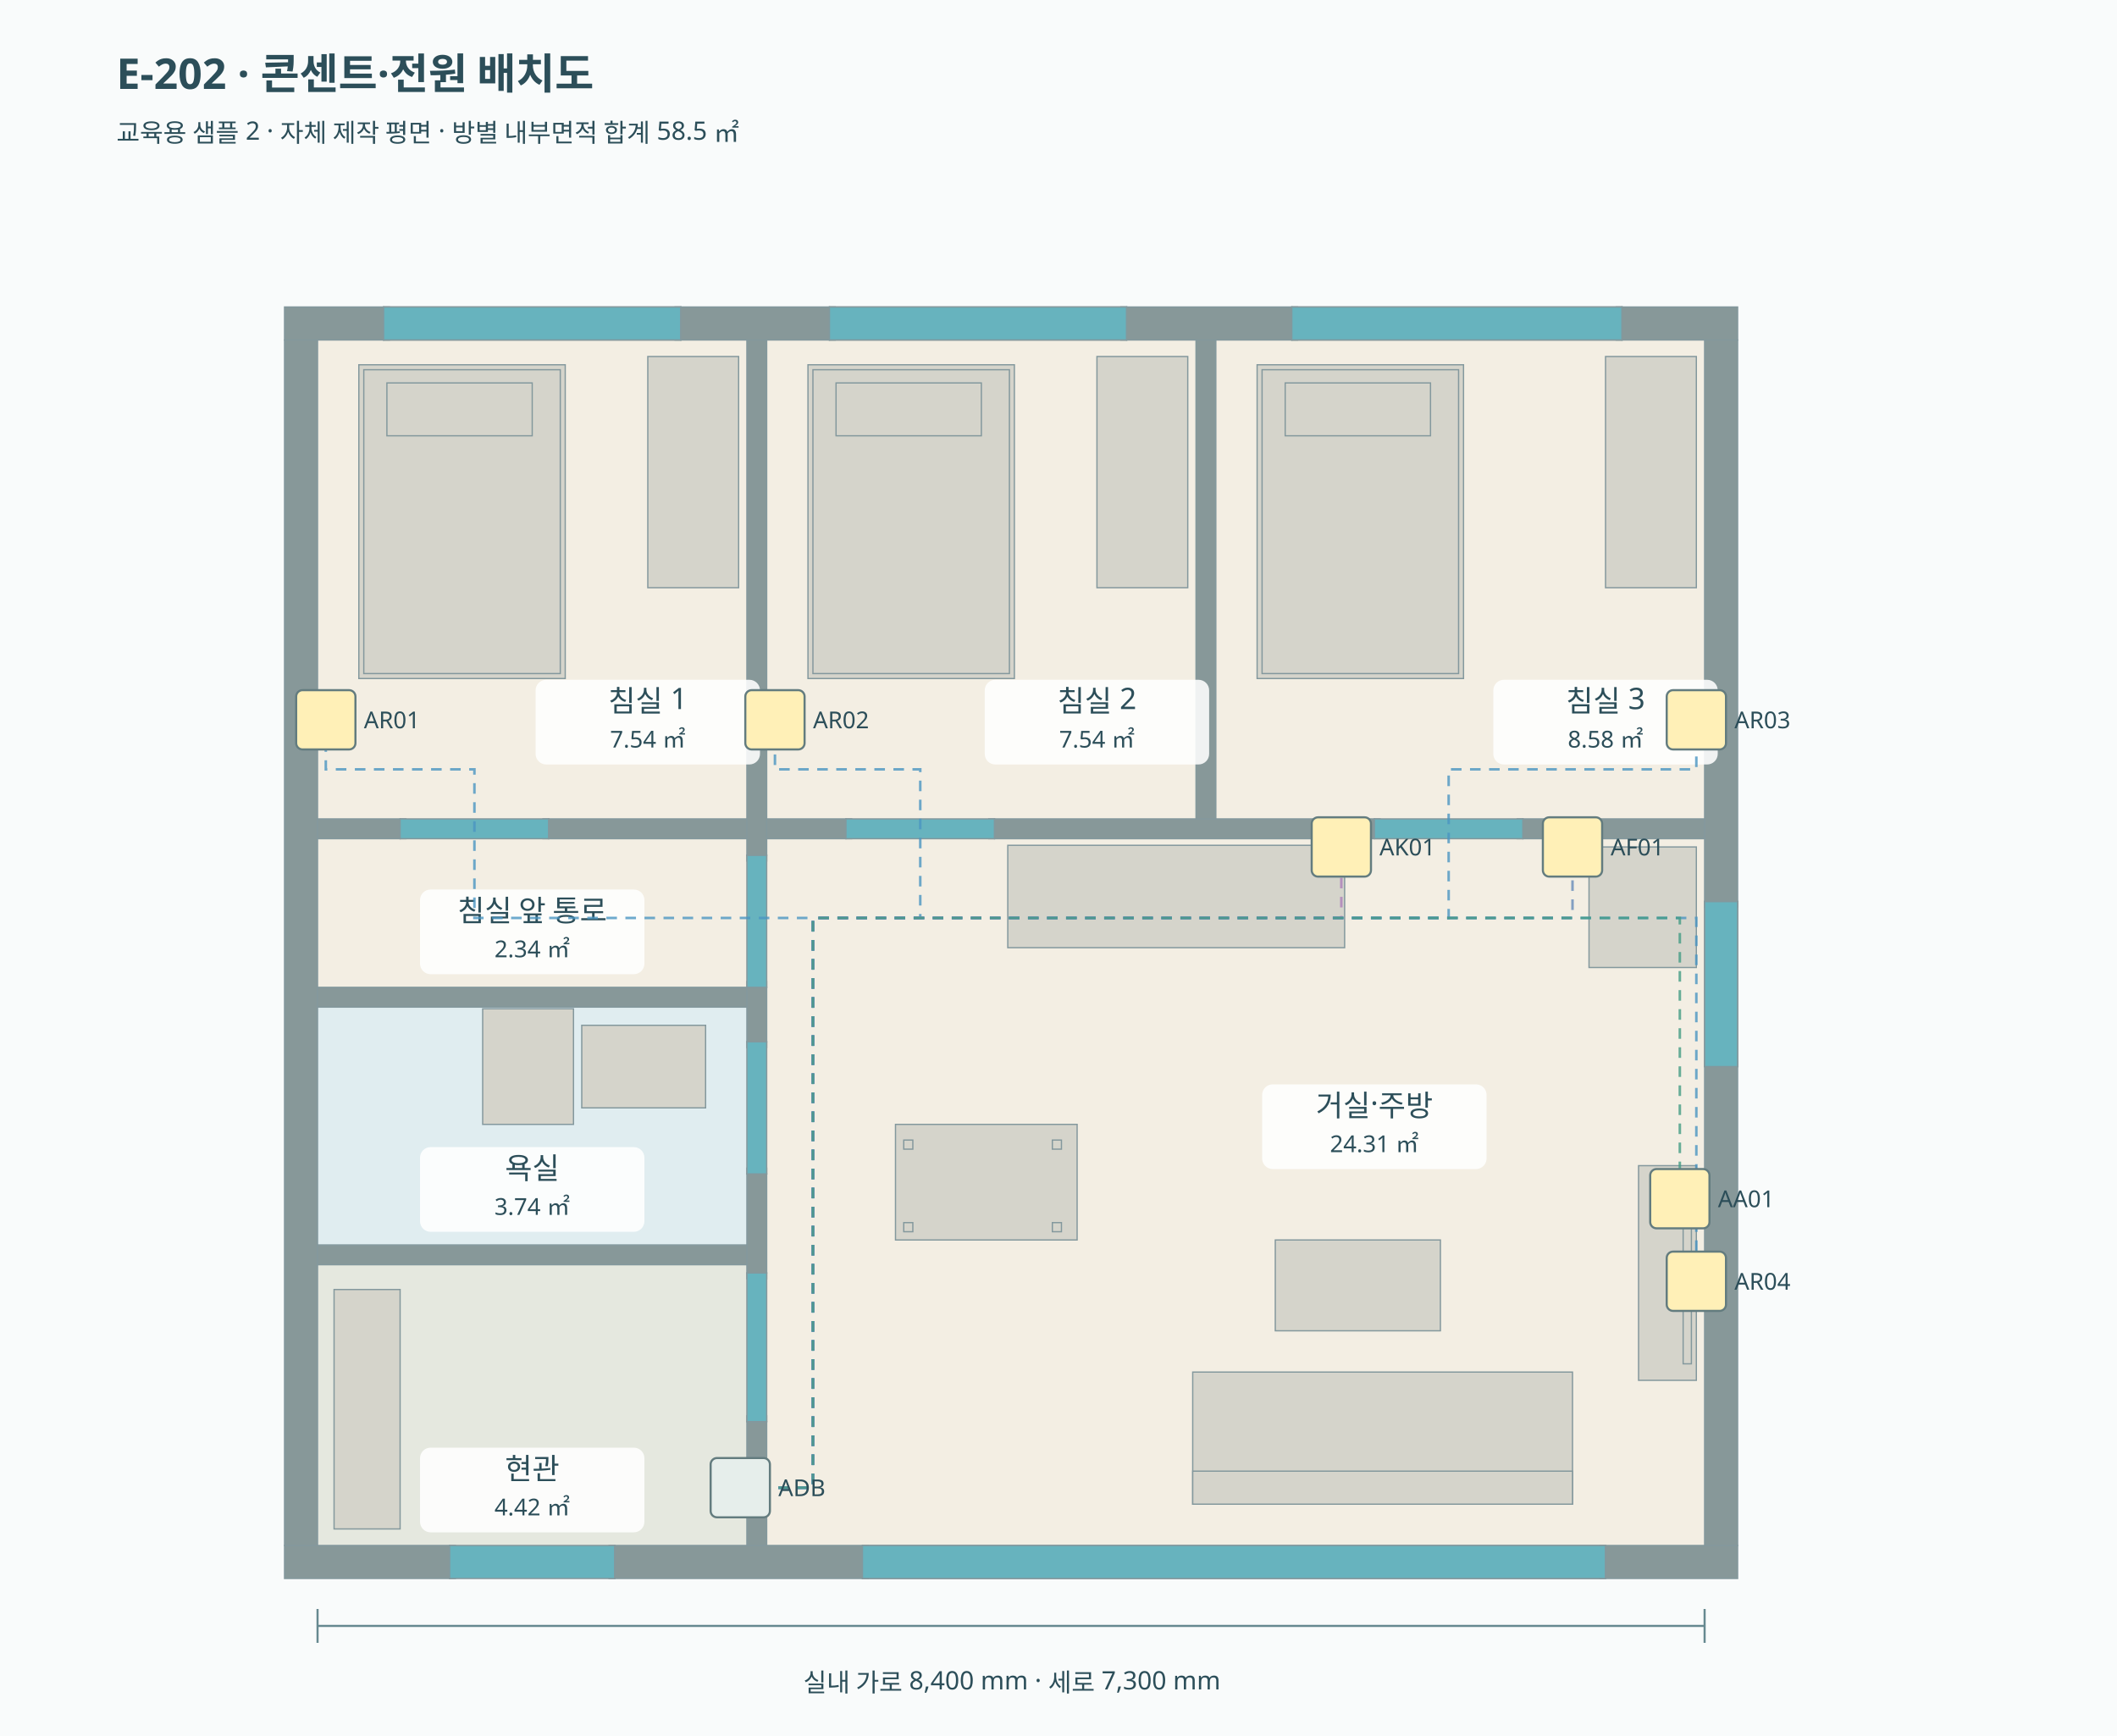
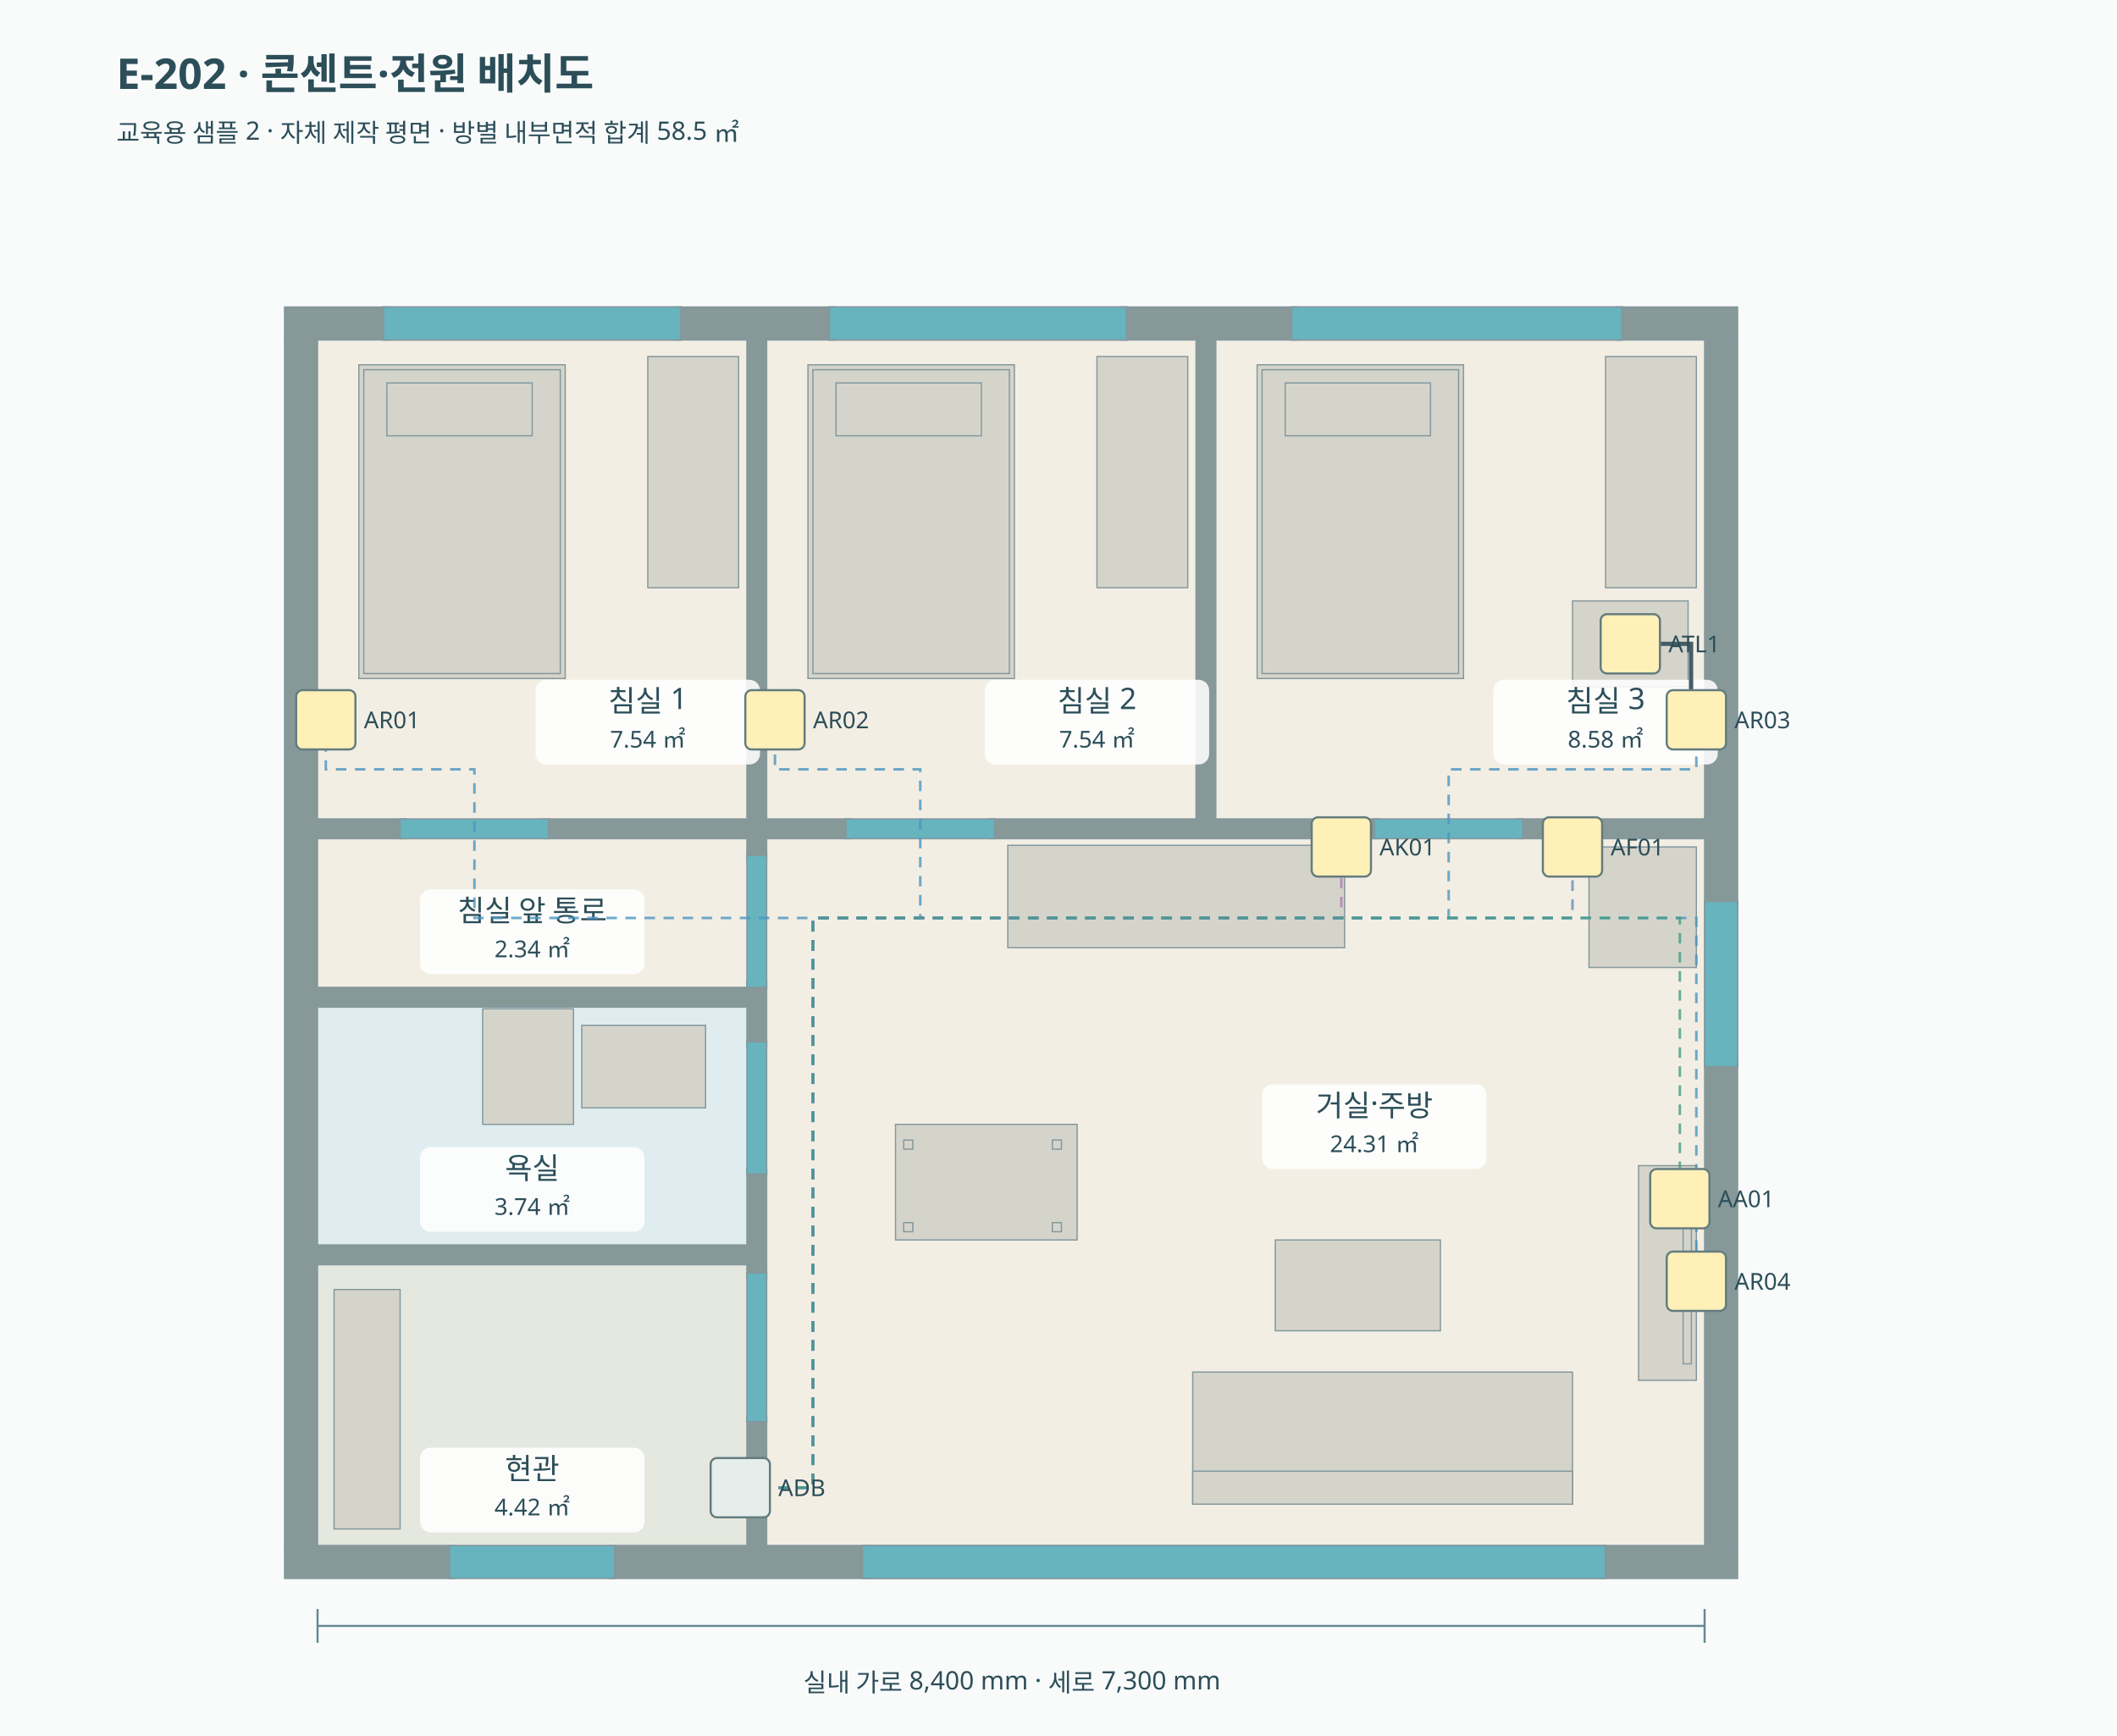
<svg xmlns="http://www.w3.org/2000/svg" viewBox="0 0 1000 820" role="group" aria-label="E-202 콘센트·전원 배치도">
  <defs>
    <marker id="exit-arrow" markerWidth="6" markerHeight="6" refX="5" refY="3" orient="auto">
      <path d="M0 0L6 3L0 6Z" fill="#248976" />
    </marker>
  </defs>
  <rect width="1000" height="820" fill="#f9fbfb" />
-   <g font-family="Malgun Gothic, sans-serif" fill="#2c4e59">
+   <g font-family="Pretendard Variable, Pretendard, sans-serif" fill="#2c4e59">
    <text x="55" y="42" font-size="20" font-weight="700">E-202 · 콘센트·전원 배치도</text>
    <text x="55" y="67" font-size="12">교육용 샘플 2 · 자체 제작 평면 · 방별 내부면적 합계 58.5 ㎡</text>
    <g data-object="room-bed1" tabindex="0" role="button" aria-label="침실 1 도면에서 선택">
      <rect x="150" y="160.6" width="202.8" height="226.2" fill="#f3eee3" />
    </g>
    <g data-object="room-bed2" tabindex="0" role="button" aria-label="침실 2 도면에서 선택">
      <rect x="362.16" y="160.6" width="202.8" height="226.2" fill="#f3eee3" />
    </g>
    <g data-object="room-bed3" tabindex="0" role="button" aria-label="침실 3 도면에서 선택">
      <rect x="574.32" y="160.6" width="230.88" height="226.2" fill="#f3eee3" />
    </g>
    <g data-object="room-living" tabindex="0" role="button" aria-label="거실·주방 도면에서 선택">
      <rect x="362.16" y="396.16" width="443.04" height="333.84" fill="#f3eee3" />
    </g>
    <g data-object="room-bath" tabindex="0" role="button" aria-label="욕실 도면에서 선택">
      <rect x="150" y="475.72" width="202.8" height="112.32" fill="#e0edf0" />
    </g>
    <g data-object="room-hall" tabindex="0" role="button" aria-label="침실 앞 통로 도면에서 선택">
      <rect x="150" y="396.16" width="202.8" height="70.2" fill="#f3eee3" />
    </g>
    <g data-object="room-entry" tabindex="0" role="button" aria-label="현관 도면에서 선택">
      <rect x="150" y="597.4" width="202.8" height="132.6" fill="#e5e8df" />
    </g>
    <g data-object="south-0" tabindex="0" role="button" aria-label="거실 쪽 외벽 도면에서 선택">
      <rect x="134.4" y="730" width="78" height="15.6" fill="#879899" stroke="#83989d" stroke-width=".6" />
    </g>
    <g data-object="south-opening-0" tabindex="0" role="button" aria-label="출입문 도면에서 선택">
      <rect x="212.4" y="737.8" width="78" height="2.34" fill="#baa17e" stroke="#83989d" stroke-width=".6" />
    </g>
    <g data-object="south-opening-0-frame-0.8" tabindex="0" role="button" aria-label="창호 세로 틀 도면에서 선택">
      <rect x="212.4" y="730" width="2.73" height="15.6" fill="#67b3be" stroke="#83989d" stroke-width=".6" />
    </g>
    <g data-object="south-opening-0-frame-1.7650000000000001" tabindex="0" role="button" aria-label="창호 세로 틀 도면에서 선택">
      <rect x="287.67" y="730" width="2.73" height="15.6" fill="#67b3be" stroke="#83989d" stroke-width=".6" />
    </g>
    <g data-object="south-opening-0-frame-0" tabindex="0" role="button" aria-label="창호 가로 틀 도면에서 선택">
      <rect x="212.4" y="730" width="78" height="15.6" fill="#67b3be" stroke="#83989d" stroke-width=".6" />
    </g>
    <g data-object="south-1" tabindex="0" role="button" aria-label="거실 쪽 외벽 도면에서 선택">
      <rect x="290.4" y="730" width="117" height="15.6" fill="#879899" stroke="#83989d" stroke-width=".6" />
    </g>
    <g data-object="south-sill-1" tabindex="0" role="button" aria-label="창 아래 벽 도면에서 선택">
      <rect x="407.4" y="730" width="351" height="15.6" fill="#879899" stroke="#83989d" stroke-width=".6" />
    </g>
    <g data-object="south-opening-1" tabindex="0" role="button" aria-label="창문 도면에서 선택">
      <rect x="407.4" y="737.8" width="351" height="2.34" fill="#67b3be" stroke="#83989d" stroke-width=".6" />
    </g>
    <g data-object="south-opening-1-frame-3.3" tabindex="0" role="button" aria-label="창호 세로 틀 도면에서 선택">
      <rect x="407.4" y="730" width="2.73" height="15.6" fill="#67b3be" stroke="#83989d" stroke-width=".6" />
    </g>
    <g data-object="south-opening-1-frame-7.765" tabindex="0" role="button" aria-label="창호 세로 틀 도면에서 선택">
      <rect x="755.67" y="730" width="2.73" height="15.6" fill="#67b3be" stroke="#83989d" stroke-width=".6" />
    </g>
    <g data-object="south-opening-1-frame-0.35" tabindex="0" role="button" aria-label="창호 가로 틀 도면에서 선택">
      <rect x="407.4" y="730" width="351" height="15.6" fill="#67b3be" stroke="#83989d" stroke-width=".6" />
    </g>
    <g data-object="south-2" tabindex="0" role="button" aria-label="거실 쪽 외벽 도면에서 선택">
      <rect x="758.4" y="730" width="62.4" height="15.6" fill="#879899" stroke="#83989d" stroke-width=".6" />
    </g>
    <g data-object="north-0" tabindex="0" role="button" aria-label="침실 쪽 외벽 도면에서 선택">
      <rect x="134.4" y="145" width="46.8" height="15.6" fill="#879899" stroke="#83989d" stroke-width=".6" />
    </g>
    <g data-object="north-sill-0" tabindex="0" role="button" aria-label="창 아래 벽 도면에서 선택">
      <rect x="181.2" y="145" width="140.4" height="15.6" fill="#879899" stroke="#83989d" stroke-width=".6" />
    </g>
    <g data-object="north-opening-0" tabindex="0" role="button" aria-label="창문 도면에서 선택">
      <rect x="181.2" y="152.8" width="140.4" height="2.34" fill="#67b3be" stroke="#83989d" stroke-width=".6" />
    </g>
    <g data-object="north-opening-0-frame-0.4" tabindex="0" role="button" aria-label="창호 세로 틀 도면에서 선택">
      <rect x="181.2" y="145" width="2.73" height="15.6" fill="#67b3be" stroke="#83989d" stroke-width=".6" />
    </g>
    <g data-object="north-opening-0-frame-2.165" tabindex="0" role="button" aria-label="창호 세로 틀 도면에서 선택">
      <rect x="318.87" y="145" width="2.73" height="15.6" fill="#67b3be" stroke="#83989d" stroke-width=".6" />
    </g>
    <g data-object="north-opening-0-frame-0.95" tabindex="0" role="button" aria-label="창호 가로 틀 도면에서 선택">
      <rect x="181.2" y="145" width="140.4" height="15.6" fill="#67b3be" stroke="#83989d" stroke-width=".6" />
    </g>
    <g data-object="north-1" tabindex="0" role="button" aria-label="침실 쪽 외벽 도면에서 선택">
      <rect x="321.6" y="145" width="70.2" height="15.6" fill="#879899" stroke="#83989d" stroke-width=".6" />
    </g>
    <g data-object="north-sill-1" tabindex="0" role="button" aria-label="창 아래 벽 도면에서 선택">
      <rect x="391.8" y="145" width="140.4" height="15.6" fill="#879899" stroke="#83989d" stroke-width=".6" />
    </g>
    <g data-object="north-opening-1" tabindex="0" role="button" aria-label="창문 도면에서 선택">
      <rect x="391.8" y="152.8" width="140.4" height="2.34" fill="#67b3be" stroke="#83989d" stroke-width=".6" />
    </g>
    <g data-object="north-opening-1-frame-3.1" tabindex="0" role="button" aria-label="창호 세로 틀 도면에서 선택">
      <rect x="391.8" y="145" width="2.73" height="15.6" fill="#67b3be" stroke="#83989d" stroke-width=".6" />
    </g>
    <g data-object="north-opening-1-frame-4.865" tabindex="0" role="button" aria-label="창호 세로 틀 도면에서 선택">
      <rect x="529.47" y="145" width="2.73" height="15.6" fill="#67b3be" stroke="#83989d" stroke-width=".6" />
    </g>
    <g data-object="north-opening-1-frame-0.95" tabindex="0" role="button" aria-label="창호 가로 틀 도면에서 선택">
      <rect x="391.8" y="145" width="140.4" height="15.6" fill="#67b3be" stroke="#83989d" stroke-width=".6" />
    </g>
    <g data-object="north-2" tabindex="0" role="button" aria-label="침실 쪽 외벽 도면에서 선택">
      <rect x="532.2" y="145" width="78" height="15.6" fill="#879899" stroke="#83989d" stroke-width=".6" />
    </g>
    <g data-object="north-sill-2" tabindex="0" role="button" aria-label="창 아래 벽 도면에서 선택">
      <rect x="610.2" y="145" width="156" height="15.6" fill="#879899" stroke="#83989d" stroke-width=".6" />
    </g>
    <g data-object="north-opening-2" tabindex="0" role="button" aria-label="창문 도면에서 선택">
      <rect x="610.2" y="152.8" width="156" height="2.34" fill="#67b3be" stroke="#83989d" stroke-width=".6" />
    </g>
    <g data-object="north-opening-2-frame-5.9" tabindex="0" role="button" aria-label="창호 세로 틀 도면에서 선택">
      <rect x="610.2" y="145" width="2.73" height="15.6" fill="#67b3be" stroke="#83989d" stroke-width=".6" />
    </g>
    <g data-object="north-opening-2-frame-7.865" tabindex="0" role="button" aria-label="창호 세로 틀 도면에서 선택">
      <rect x="763.47" y="145" width="2.73" height="15.6" fill="#67b3be" stroke="#83989d" stroke-width=".6" />
    </g>
    <g data-object="north-opening-2-frame-0.95" tabindex="0" role="button" aria-label="창호 가로 틀 도면에서 선택">
      <rect x="610.2" y="145" width="156" height="15.6" fill="#67b3be" stroke="#83989d" stroke-width=".6" />
    </g>
    <g data-object="north-3" tabindex="0" role="button" aria-label="침실 쪽 외벽 도면에서 선택">
      <rect x="766.2" y="145" width="54.6" height="15.6" fill="#879899" stroke="#83989d" stroke-width=".6" />
    </g>
    <g data-object="west-0" tabindex="0" role="button" aria-label="현관·욕실 쪽 외벽 도면에서 선택">
      <rect x="134.4" y="160.6" width="15.6" height="569.4" fill="#879899" stroke="#83989d" stroke-width=".6" />
    </g>
    <g data-object="east-0" tabindex="0" role="button" aria-label="주방 쪽 외벽 도면에서 선택">
      <rect x="805.2" y="503.8" width="15.6" height="226.2" fill="#879899" stroke="#83989d" stroke-width=".6" />
    </g>
    <g data-object="east-sill-0" tabindex="0" role="button" aria-label="창 아래 벽 도면에서 선택">
      <rect x="805.2" y="425.8" width="15.6" height="78" fill="#879899" stroke="#83989d" stroke-width=".6" />
    </g>
    <g data-object="east-opening-0" tabindex="0" role="button" aria-label="창문 도면에서 선택">
      <rect x="810.66" y="425.8" width="2.34" height="78" fill="#67b3be" stroke="#83989d" stroke-width=".6" />
    </g>
    <g data-object="east-opening-0-frame-2.9" tabindex="0" role="button" aria-label="창호 세로 틀 도면에서 선택">
      <rect x="805.2" y="501.07" width="15.6" height="2.73" fill="#67b3be" stroke="#83989d" stroke-width=".6" />
    </g>
    <g data-object="east-opening-0-frame-3.8649999999999998" tabindex="0" role="button" aria-label="창호 세로 틀 도면에서 선택">
      <rect x="805.2" y="425.8" width="15.6" height="2.73" fill="#67b3be" stroke="#83989d" stroke-width=".6" />
    </g>
    <g data-object="east-opening-0-frame-1.2" tabindex="0" role="button" aria-label="창호 가로 틀 도면에서 선택">
      <rect x="805.2" y="425.8" width="15.6" height="78" fill="#67b3be" stroke="#83989d" stroke-width=".6" />
    </g>
    <g data-object="east-1" tabindex="0" role="button" aria-label="주방 쪽 외벽 도면에서 선택">
      <rect x="805.2" y="160.6" width="15.6" height="265.2" fill="#879899" stroke="#83989d" stroke-width=".6" />
    </g>
    <g data-object="partition-bed-0" tabindex="0" role="button" aria-label="방을 나누는 내벽 도면에서 선택">
      <rect x="150" y="386.8" width="39" height="9.36" fill="#879899" stroke="#83989d" stroke-width=".6" />
    </g>
    <g data-object="partition-bed-opening-0" tabindex="0" role="button" aria-label="출입문 도면에서 선택">
      <rect x="189" y="388.36" width="70.2" height="2.34" fill="#baa17e" stroke="#83989d" stroke-width=".6" />
    </g>
    <g data-object="partition-bed-opening-0-frame-0.5" tabindex="0" role="button" aria-label="창호 세로 틀 도면에서 선택">
      <rect x="189" y="386.8" width="2.73" height="9.36" fill="#67b3be" stroke="#83989d" stroke-width=".6" />
    </g>
    <g data-object="partition-bed-opening-0-frame-1.365" tabindex="0" role="button" aria-label="창호 세로 틀 도면에서 선택">
      <rect x="256.47" y="386.8" width="2.73" height="9.36" fill="#67b3be" stroke="#83989d" stroke-width=".6" />
    </g>
    <g data-object="partition-bed-opening-0-frame-0" tabindex="0" role="button" aria-label="창호 가로 틀 도면에서 선택">
      <rect x="189" y="386.8" width="70.2" height="9.36" fill="#67b3be" stroke="#83989d" stroke-width=".6" />
    </g>
    <g data-object="partition-bed-1" tabindex="0" role="button" aria-label="방을 나누는 내벽 도면에서 선택">
      <rect x="259.2" y="386.8" width="140.4" height="9.36" fill="#879899" stroke="#83989d" stroke-width=".6" />
    </g>
    <g data-object="partition-bed-opening-1" tabindex="0" role="button" aria-label="출입문 도면에서 선택">
      <rect x="399.6" y="388.36" width="70.2" height="2.34" fill="#baa17e" stroke="#83989d" stroke-width=".6" />
    </g>
    <g data-object="partition-bed-opening-1-frame-3.2" tabindex="0" role="button" aria-label="창호 세로 틀 도면에서 선택">
      <rect x="399.6" y="386.8" width="2.73" height="9.36" fill="#67b3be" stroke="#83989d" stroke-width=".6" />
    </g>
    <g data-object="partition-bed-opening-1-frame-4.0649999999999995" tabindex="0" role="button" aria-label="창호 세로 틀 도면에서 선택">
      <rect x="467.07" y="386.8" width="2.73" height="9.36" fill="#67b3be" stroke="#83989d" stroke-width=".6" />
    </g>
    <g data-object="partition-bed-opening-1-frame-0" tabindex="0" role="button" aria-label="창호 가로 틀 도면에서 선택">
      <rect x="399.6" y="386.8" width="70.2" height="9.36" fill="#67b3be" stroke="#83989d" stroke-width=".6" />
    </g>
    <g data-object="partition-bed-2" tabindex="0" role="button" aria-label="방을 나누는 내벽 도면에서 선택">
      <rect x="469.8" y="386.8" width="179.4" height="9.36" fill="#879899" stroke="#83989d" stroke-width=".6" />
    </g>
    <g data-object="partition-bed-opening-2" tabindex="0" role="button" aria-label="출입문 도면에서 선택">
      <rect x="649.2" y="388.36" width="70.2" height="2.34" fill="#baa17e" stroke="#83989d" stroke-width=".6" />
    </g>
    <g data-object="partition-bed-opening-2-frame-6.4" tabindex="0" role="button" aria-label="창호 세로 틀 도면에서 선택">
      <rect x="649.2" y="386.8" width="2.73" height="9.36" fill="#67b3be" stroke="#83989d" stroke-width=".6" />
    </g>
    <g data-object="partition-bed-opening-2-frame-7.265" tabindex="0" role="button" aria-label="창호 세로 틀 도면에서 선택">
      <rect x="716.67" y="386.8" width="2.73" height="9.36" fill="#67b3be" stroke="#83989d" stroke-width=".6" />
    </g>
    <g data-object="partition-bed-opening-2-frame-0" tabindex="0" role="button" aria-label="창호 가로 틀 도면에서 선택">
      <rect x="649.2" y="386.8" width="70.2" height="9.36" fill="#67b3be" stroke="#83989d" stroke-width=".6" />
    </g>
    <g data-object="partition-bed-3" tabindex="0" role="button" aria-label="방을 나누는 내벽 도면에서 선택">
      <rect x="719.4" y="386.8" width="85.8" height="9.36" fill="#879899" stroke="#83989d" stroke-width=".6" />
    </g>
    <g data-object="partition-west-0" tabindex="0" role="button" aria-label="방을 나누는 내벽 도면에서 선택">
      <rect x="352.8" y="671.5" width="9.36" height="58.5" fill="#879899" stroke="#83989d" stroke-width=".6" />
    </g>
    <g data-object="partition-west-opening-0" tabindex="0" role="button" aria-label="출입문 도면에서 선택">
      <rect x="358.26" y="601.3" width="2.34" height="70.2" fill="#baa17e" stroke="#83989d" stroke-width=".6" />
    </g>
    <g data-object="partition-west-opening-0-frame-0.75" tabindex="0" role="button" aria-label="창호 세로 틀 도면에서 선택">
      <rect x="352.8" y="668.77" width="9.36" height="2.73" fill="#67b3be" stroke="#83989d" stroke-width=".6" />
    </g>
    <g data-object="partition-west-opening-0-frame-1.615" tabindex="0" role="button" aria-label="창호 세로 틀 도면에서 선택">
      <rect x="352.8" y="601.3" width="9.36" height="2.73" fill="#67b3be" stroke="#83989d" stroke-width=".6" />
    </g>
    <g data-object="partition-west-opening-0-frame-0" tabindex="0" role="button" aria-label="창호 가로 틀 도면에서 선택">
      <rect x="352.8" y="601.3" width="9.36" height="70.2" fill="#67b3be" stroke="#83989d" stroke-width=".6" />
    </g>
    <g data-object="partition-west-1" tabindex="0" role="button" aria-label="방을 나누는 내벽 도면에서 선택">
      <rect x="352.8" y="554.5" width="9.36" height="46.8" fill="#879899" stroke="#83989d" stroke-width=".6" />
    </g>
    <g data-object="partition-west-opening-1" tabindex="0" role="button" aria-label="출입문 도면에서 선택">
      <rect x="358.26" y="492.1" width="2.34" height="62.4" fill="#baa17e" stroke="#83989d" stroke-width=".6" />
    </g>
    <g data-object="partition-west-opening-1-frame-2.25" tabindex="0" role="button" aria-label="창호 세로 틀 도면에서 선택">
      <rect x="352.8" y="551.77" width="9.36" height="2.73" fill="#67b3be" stroke="#83989d" stroke-width=".6" />
    </g>
    <g data-object="partition-west-opening-1-frame-3.0149999999999997" tabindex="0" role="button" aria-label="창호 세로 틀 도면에서 선택">
      <rect x="352.8" y="492.1" width="9.36" height="2.73" fill="#67b3be" stroke="#83989d" stroke-width=".6" />
    </g>
    <g data-object="partition-west-opening-1-frame-0" tabindex="0" role="button" aria-label="창호 가로 틀 도면에서 선택">
      <rect x="352.8" y="492.1" width="9.36" height="62.4" fill="#67b3be" stroke="#83989d" stroke-width=".6" />
    </g>
    <g data-object="partition-west-2" tabindex="0" role="button" aria-label="방을 나누는 내벽 도면에서 선택">
      <rect x="352.8" y="466.36" width="9.36" height="25.74" fill="#879899" stroke="#83989d" stroke-width=".6" />
    </g>
    <g data-object="partition-west-opening-2" tabindex="0" role="button" aria-label="출입문 도면에서 선택">
      <rect x="358.26" y="403.96" width="2.34" height="62.4" fill="#baa17e" stroke="#83989d" stroke-width=".6" />
    </g>
    <g data-object="partition-west-opening-2-frame-3.38" tabindex="0" role="button" aria-label="창호 세로 틀 도면에서 선택">
      <rect x="352.8" y="463.63" width="9.36" height="2.73" fill="#67b3be" stroke="#83989d" stroke-width=".6" />
    </g>
    <g data-object="partition-west-opening-2-frame-4.145" tabindex="0" role="button" aria-label="창호 세로 틀 도면에서 선택">
      <rect x="352.8" y="403.96" width="9.36" height="2.73" fill="#67b3be" stroke="#83989d" stroke-width=".6" />
    </g>
    <g data-object="partition-west-opening-2-frame-0" tabindex="0" role="button" aria-label="창호 가로 틀 도면에서 선택">
      <rect x="352.8" y="403.96" width="9.36" height="62.4" fill="#67b3be" stroke="#83989d" stroke-width=".6" />
    </g>
    <g data-object="partition-west-3" tabindex="0" role="button" aria-label="방을 나누는 내벽 도면에서 선택">
      <rect x="352.8" y="160.6" width="9.36" height="243.36" fill="#879899" stroke="#83989d" stroke-width=".6" />
    </g>
    <g data-object="partition-bed23-0" tabindex="0" role="button" aria-label="방을 나누는 내벽 도면에서 선택">
      <rect x="564.96" y="160.6" width="9.36" height="226.2" fill="#879899" stroke="#83989d" stroke-width=".6" />
    </g>
    <g data-object="partition-bath-0" tabindex="0" role="button" aria-label="방을 나누는 내벽 도면에서 선택">
      <rect x="150" y="588.04" width="202.8" height="9.36" fill="#879899" stroke="#83989d" stroke-width=".6" />
    </g>
    <g data-object="partition-bath-north-0" tabindex="0" role="button" aria-label="방을 나누는 내벽 도면에서 선택">
      <rect x="150" y="466.36" width="202.8" height="9.36" fill="#879899" stroke="#83989d" stroke-width=".6" />
    </g>
    <g data-object="bed-base-0" tabindex="0" role="button" aria-label="침실 1 침대 프레임 도면에서 선택">
      <rect x="169.5" y="172.3" width="97.5" height="148.2" fill="#d5d4cb" stroke="#83989d" stroke-width=".6" />
    </g>
    <g data-object="bed-mattress-0" tabindex="0" role="button" aria-label="침실 1 매트리스 도면에서 선택">
      <rect x="171.84" y="174.64" width="92.82" height="143.52" fill="#d5d4cb" stroke="#83989d" stroke-width=".6" />
    </g>
    <g data-object="bed-pillow-0" tabindex="0" role="button" aria-label="베개 도면에서 선택">
      <rect x="182.76" y="180.88" width="68.64" height="24.96" fill="#d5d4cb" stroke="#83989d" stroke-width=".6" />
    </g>
    <g data-object="wardrobe-0" tabindex="0" role="button" aria-label="침실 1 옷장 도면에서 선택">
      <rect x="306" y="168.4" width="42.9" height="109.2" fill="#d5d4cb" stroke="#83989d" stroke-width=".6" />
    </g>
    <g data-object="bed-base-1" tabindex="0" role="button" aria-label="침실 2 침대 프레임 도면에서 선택">
      <rect x="381.66" y="172.3" width="97.5" height="148.2" fill="#d5d4cb" stroke="#83989d" stroke-width=".6" />
    </g>
    <g data-object="bed-mattress-1" tabindex="0" role="button" aria-label="침실 2 매트리스 도면에서 선택">
      <rect x="384" y="174.64" width="92.82" height="143.52" fill="#d5d4cb" stroke="#83989d" stroke-width=".6" />
    </g>
    <g data-object="bed-pillow-1" tabindex="0" role="button" aria-label="베개 도면에서 선택">
      <rect x="394.92" y="180.88" width="68.64" height="24.96" fill="#d5d4cb" stroke="#83989d" stroke-width=".6" />
    </g>
    <g data-object="wardrobe-1" tabindex="0" role="button" aria-label="침실 2 옷장 도면에서 선택">
      <rect x="518.16" y="168.4" width="42.9" height="109.2" fill="#d5d4cb" stroke="#83989d" stroke-width=".6" />
    </g>
    <g data-object="bed-base-2" tabindex="0" role="button" aria-label="침실 3 침대 프레임 도면에서 선택">
      <rect x="593.82" y="172.3" width="97.5" height="148.2" fill="#d5d4cb" stroke="#83989d" stroke-width=".6" />
    </g>
    <g data-object="bed-mattress-2" tabindex="0" role="button" aria-label="침실 3 매트리스 도면에서 선택">
      <rect x="596.16" y="174.64" width="92.82" height="143.52" fill="#d5d4cb" stroke="#83989d" stroke-width=".6" />
    </g>
    <g data-object="bed-pillow-2" tabindex="0" role="button" aria-label="베개 도면에서 선택">
      <rect x="607.08" y="180.88" width="68.64" height="24.96" fill="#d5d4cb" stroke="#83989d" stroke-width=".6" />
    </g>
    <g data-object="wardrobe-2" tabindex="0" role="button" aria-label="침실 3 옷장 도면에서 선택">
      <rect x="758.4" y="168.4" width="42.9" height="109.2" fill="#d5d4cb" stroke="#83989d" stroke-width=".6" />
    </g>
    <g data-object="sofa" tabindex="0" role="button" aria-label="거실 소파 도면에서 선택">
      <rect x="563.4" y="648.1" width="179.4" height="62.4" fill="#d5d4cb" stroke="#83989d" stroke-width=".6" />
    </g>
    <g data-object="sofa-back" tabindex="0" role="button" aria-label="소파 등받이 도면에서 선택">
      <rect x="563.4" y="694.9" width="179.4" height="15.6" fill="#d5d4cb" stroke="#83989d" stroke-width=".6" />
    </g>
    <g data-object="coffee-table" tabindex="0" role="button" aria-label="거실 탁자 도면에서 선택">
      <rect x="602.4" y="585.7" width="78" height="42.9" fill="#d5d4cb" stroke="#83989d" stroke-width=".6" />
    </g>
    <g data-object="tv-console" tabindex="0" role="button" aria-label="TV 수납장 도면에서 선택">
      <rect x="774" y="550.6" width="27.3" height="101.4" fill="#d5d4cb" stroke="#83989d" stroke-width=".6" />
    </g>
    <g data-object="tv" tabindex="0" role="button" aria-label="TV 도면에서 선택">
      <rect x="795.06" y="558.4" width="3.9" height="85.8" fill="#d5d4cb" stroke="#83989d" stroke-width=".6" />
    </g>
    <g data-object="kitchen" tabindex="0" role="button" aria-label="주방 하부장 도면에서 선택">
      <rect x="477.6" y="400.06" width="156" height="45.24" fill="#d5d4cb" stroke="#83989d" stroke-width=".6" />
    </g>
    <g data-object="counter" tabindex="0" role="button" aria-label="주방 상판 도면에서 선택">
      <rect x="476.04" y="399.28" width="159.12" height="48.36" fill="#d5d4cb" stroke="#83989d" stroke-width=".6" />
    </g>
    <g data-object="fridge" tabindex="0" role="button" aria-label="냉장고 도면에서 선택">
      <rect x="750.6" y="400.06" width="50.7" height="56.94" fill="#d5d4cb" stroke="#83989d" stroke-width=".6" />
    </g>
    <g data-object="dining-table" tabindex="0" role="button" aria-label="식탁 도면에서 선택">
      <rect x="423" y="531.1" width="85.8" height="54.6" fill="#d5d4cb" stroke="#83989d" stroke-width=".6" />
    </g>
    <g data-object="table-leg-3.55-3.15" tabindex="0" role="button" aria-label="식탁 다리 도면에서 선택">
      <rect x="426.9" y="577.51" width="4.29" height="4.29" fill="#d5d4cb" stroke="#83989d" stroke-width=".6" />
    </g>
    <g data-object="table-leg-3.55-3.65" tabindex="0" role="button" aria-label="식탁 다리 도면에서 선택">
      <rect x="426.9" y="538.51" width="4.29" height="4.29" fill="#d5d4cb" stroke="#83989d" stroke-width=".6" />
    </g>
    <g data-object="table-leg-4.45-3.15" tabindex="0" role="button" aria-label="식탁 다리 도면에서 선택">
      <rect x="497.1" y="577.51" width="4.29" height="4.29" fill="#d5d4cb" stroke="#83989d" stroke-width=".6" />
    </g>
    <g data-object="table-leg-4.45-3.65" tabindex="0" role="button" aria-label="식탁 다리 도면에서 선택">
      <rect x="497.1" y="538.51" width="4.29" height="4.29" fill="#d5d4cb" stroke="#83989d" stroke-width=".6" />
    </g>
    <g data-object="toilet" tabindex="0" role="button" aria-label="양변기 도면에서 선택">
      <rect x="228" y="476.5" width="42.9" height="54.6" fill="#d5d4cb" stroke="#83989d" stroke-width=".6" />
    </g>
    <g data-object="basin" tabindex="0" role="button" aria-label="세면대 도면에서 선택">
      <rect x="274.8" y="484.3" width="58.5" height="39" fill="#d5d4cb" stroke="#83989d" stroke-width=".6" />
    </g>
    <g data-object="shoe-cabinet" tabindex="0" role="button" aria-label="신발장 도면에서 선택">
      <rect x="157.8" y="609.1" width="31.2" height="113.1" fill="#d5d4cb" stroke="#83989d" stroke-width=".6" />
+     </g>
+     <g data-object="ASC1" tabindex="0" role="button" aria-label="작업용 수납장 도면에서 선택">
+       <rect x="742.8" y="283.84" width="54.6" height="40.56" fill="#d5d4cb" stroke="#83989d" stroke-width=".6" />
    </g>
    <g aria-hidden="true" pointer-events="none">
      <rect x="253" y="321.1" width="106" height="40" rx="5" fill="#ffffffdf" />
      <text x="306" y="336.1" text-anchor="middle" font-size="14">침실 1</text>
      <text x="306" y="353.1" text-anchor="middle" font-size="11">7.54 ㎡</text>
    </g>
    <g aria-hidden="true" pointer-events="none">
      <rect x="465.16" y="321.1" width="106" height="40" rx="5" fill="#ffffffdf" />
      <text x="518.16" y="336.1" text-anchor="middle" font-size="14">침실 2</text>
      <text x="518.16" y="353.1" text-anchor="middle" font-size="11">7.54 ㎡</text>
    </g>
    <g aria-hidden="true" pointer-events="none">
      <rect x="705.4" y="321.1" width="106" height="40" rx="5" fill="#ffffffdf" />
      <text x="758.4" y="336.1" text-anchor="middle" font-size="14">침실 3</text>
      <text x="758.4" y="353.1" text-anchor="middle" font-size="11">8.58 ㎡</text>
    </g>
    <g aria-hidden="true" pointer-events="none">
      <rect x="596.2" y="512.2" width="106" height="40" rx="5" fill="#ffffffdf" />
      <text x="649.2" y="527.2" text-anchor="middle" font-size="14">거실·주방</text>
      <text x="649.2" y="544.2" text-anchor="middle" font-size="11">24.31 ㎡</text>
    </g>
    <g aria-hidden="true" pointer-events="none">
      <rect x="198.4" y="541.84" width="106" height="40" rx="5" fill="#ffffffdf" />
      <text x="251.4" y="556.84" text-anchor="middle" font-size="14">욕실</text>
      <text x="251.4" y="573.84" text-anchor="middle" font-size="11">3.74 ㎡</text>
    </g>
    <g aria-hidden="true" pointer-events="none">
      <rect x="198.4" y="420.16" width="106" height="40" rx="5" fill="#ffffffdf" />
      <text x="251.4" y="435.16" text-anchor="middle" font-size="14">침실 앞 통로</text>
      <text x="251.4" y="452.16" text-anchor="middle" font-size="11">2.34 ㎡</text>
    </g>
    <g aria-hidden="true" pointer-events="none">
      <rect x="198.4" y="683.8" width="106" height="40" rx="5" fill="#ffffffdf" />
      <text x="251.4" y="698.8" text-anchor="middle" font-size="14">현관</text>
      <text x="251.4" y="715.8" text-anchor="middle" font-size="11">4.42 ㎡</text>
    </g>
    <polyline points="349.68,702.7 357.48,702.7 357.48,702.7 384,702.7 384,433.6 224.1,433.6 224.1,363.4 153.9,363.4 153.9,340 153.9,340" fill="none" stroke="#4a95c2" stroke-width="1.2" stroke-dasharray="5 4" opacity=".8" />
    <polyline points="349.68,702.7 357.48,702.7 357.48,702.7 384,702.7 384,433.6 434.7,433.6 434.7,363.4 366.06,363.4 366.06,340 366.06,340" fill="none" stroke="#4a95c2" stroke-width="1.2" stroke-dasharray="5 4" opacity=".8" />
    <polyline points="349.68,702.7 357.48,702.7 357.48,702.7 384,702.7 384,433.6 684.3,433.6 684.3,363.4 801.3,363.4 801.3,340 801.3,340" fill="none" stroke="#4a95c2" stroke-width="1.2" stroke-dasharray="5 4" opacity=".8" />
    <polyline points="349.68,702.7 357.48,702.7 357.48,702.7 384,702.7 384,433.6 801.3,433.6 801.3,605.2 801.3,605.2" fill="none" stroke="#4a95c2" stroke-width="1.2" stroke-dasharray="5 4" opacity=".8" />
    <polyline points="349.68,702.7 357.48,702.7 357.48,702.7 384,702.7 384,433.6 633.6,433.6 633.6,400.06 633.6,400.06" fill="none" stroke="#ac7fb9" stroke-width="1.2" stroke-dasharray="5 4" opacity=".8" />
    <polyline points="349.68,702.7 357.48,702.7 357.48,702.7 384,702.7 384,433.6 742.8,433.6 742.8,400.06 742.8,400.06" fill="none" stroke="#668bba" stroke-width="1.2" stroke-dasharray="5 4" opacity=".8" />
    <polyline points="349.68,702.7 357.48,702.7 357.48,702.7 384,702.7 384,433.6 793.5,433.6 793.5,566.2 793.5,566.2" fill="none" stroke="#439c85" stroke-width="1.2" stroke-dasharray="5 4" opacity=".8" />
+     <polyline points="774.78,304.12 798.804,304.12 798.804,304.12 798.804,340 801.3,340" fill="none" stroke="#455c66" stroke-width="2" />
    <g data-object="ADB" tabindex="0" role="button" aria-label="세대 분전반 도면에서 선택">
      <rect x="335.68" y="688.7" width="28" height="28" rx="3" fill="#e6eeeb" stroke="#637c7f" />
      <text x="367.68" y="706.7" font-size="11">ADB</text>
    </g>
    <g data-object="AR01" tabindex="0" role="button" aria-label="침실 1 콘센트 도면에서 선택">
      <rect x="139.9" y="326" width="28" height="28" rx="3" fill="#fff0b7" stroke="#637c7f" />
      <text x="171.9" y="344" font-size="11">AR01</text>
    </g>
    <g data-object="AR02" tabindex="0" role="button" aria-label="침실 2 콘센트 도면에서 선택">
      <rect x="352.06" y="326" width="28" height="28" rx="3" fill="#fff0b7" stroke="#637c7f" />
      <text x="384.06" y="344" font-size="11">AR02</text>
    </g>
-     <g data-object="AR03" tabindex="0" role="button" aria-label="침실 3 콘센트 도면에서 선택">
+     <g data-object="AR03" tabindex="0" role="button" aria-label="침실 3 콘센트 · 기타 기기 도면에서 선택">
      <rect x="787.3" y="326" width="28" height="28" rx="3" fill="#fff0b7" stroke="#637c7f" />
      <text x="819.3" y="344" font-size="11">AR03</text>
    </g>
    <g data-object="AR04" tabindex="0" role="button" aria-label="거실 콘센트 도면에서 선택">
      <rect x="787.3" y="591.2" width="28" height="28" rx="3" fill="#fff0b7" stroke="#637c7f" />
      <text x="819.3" y="609.2" font-size="11">AR04</text>
    </g>
    <g data-object="AK01" tabindex="0" role="button" aria-label="주방 조리기구 콘센트 도면에서 선택">
      <rect x="619.6" y="386.06" width="28" height="28" rx="3" fill="#fff0b7" stroke="#637c7f" />
      <text x="651.6" y="404.06" font-size="11">AK01</text>
    </g>
    <g data-object="AF01" tabindex="0" role="button" aria-label="냉장고 콘센트 도면에서 선택">
      <rect x="728.8" y="386.06" width="28" height="28" rx="3" fill="#fff0b7" stroke="#637c7f" />
      <text x="760.8" y="404.06" font-size="11">AF01</text>
    </g>
    <g data-object="AA01" tabindex="0" role="button" aria-label="거실 냉방기 도면에서 선택">
      <rect x="779.5" y="552.2" width="28" height="28" rx="3" fill="#fff0b7" stroke="#637c7f" />
      <text x="811.5" y="570.2" font-size="11">AA01</text>
+     </g>
+     <g data-object="ATL1" tabindex="0" role="button" aria-label="수납장 위 작업등 도면에서 선택">
+       <rect x="756.1" y="290.12" width="28" height="28" rx="3" fill="#fff0b7" stroke="#637c7f" />
+       <text x="788.1" y="308.12" font-size="11">ATL1</text>
    </g>
    <path d="M150 768H805.2M150 760V776M805.2 760V776" stroke="#668990" />
    <text x="478" y="799" text-anchor="middle">실내 가로 8,400 mm · 세로 7,300 mm</text>
  </g>
</svg>
